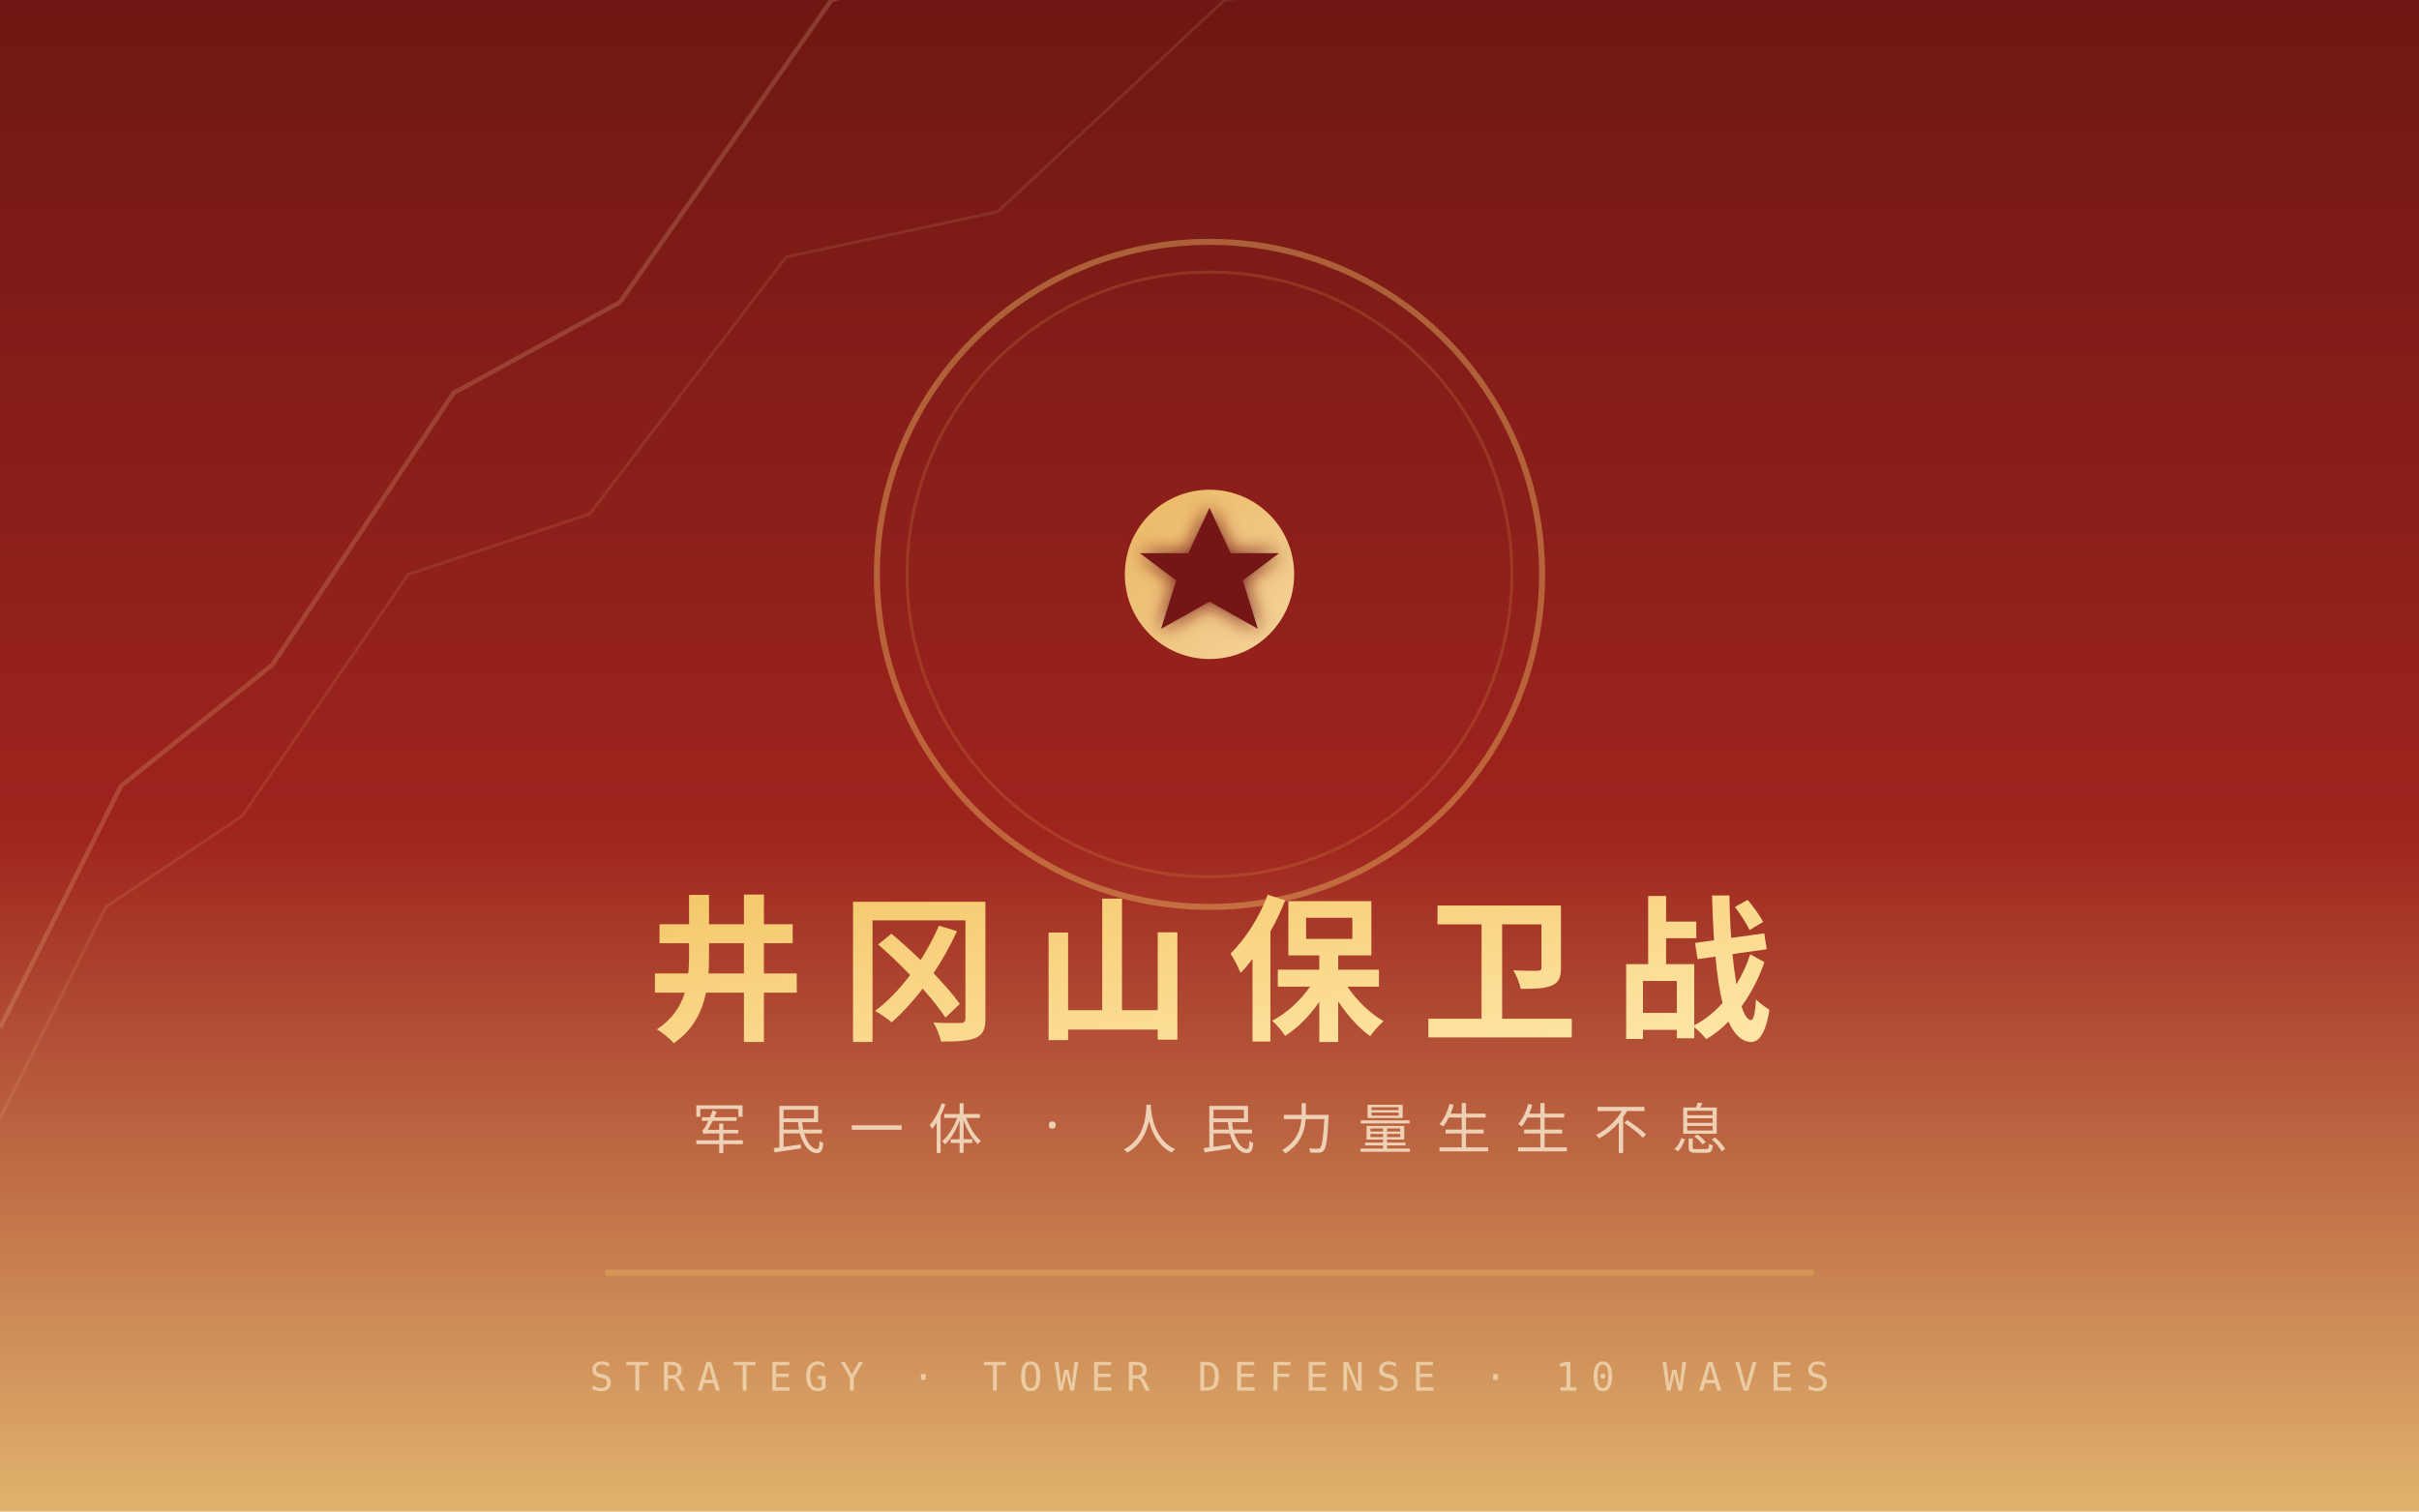
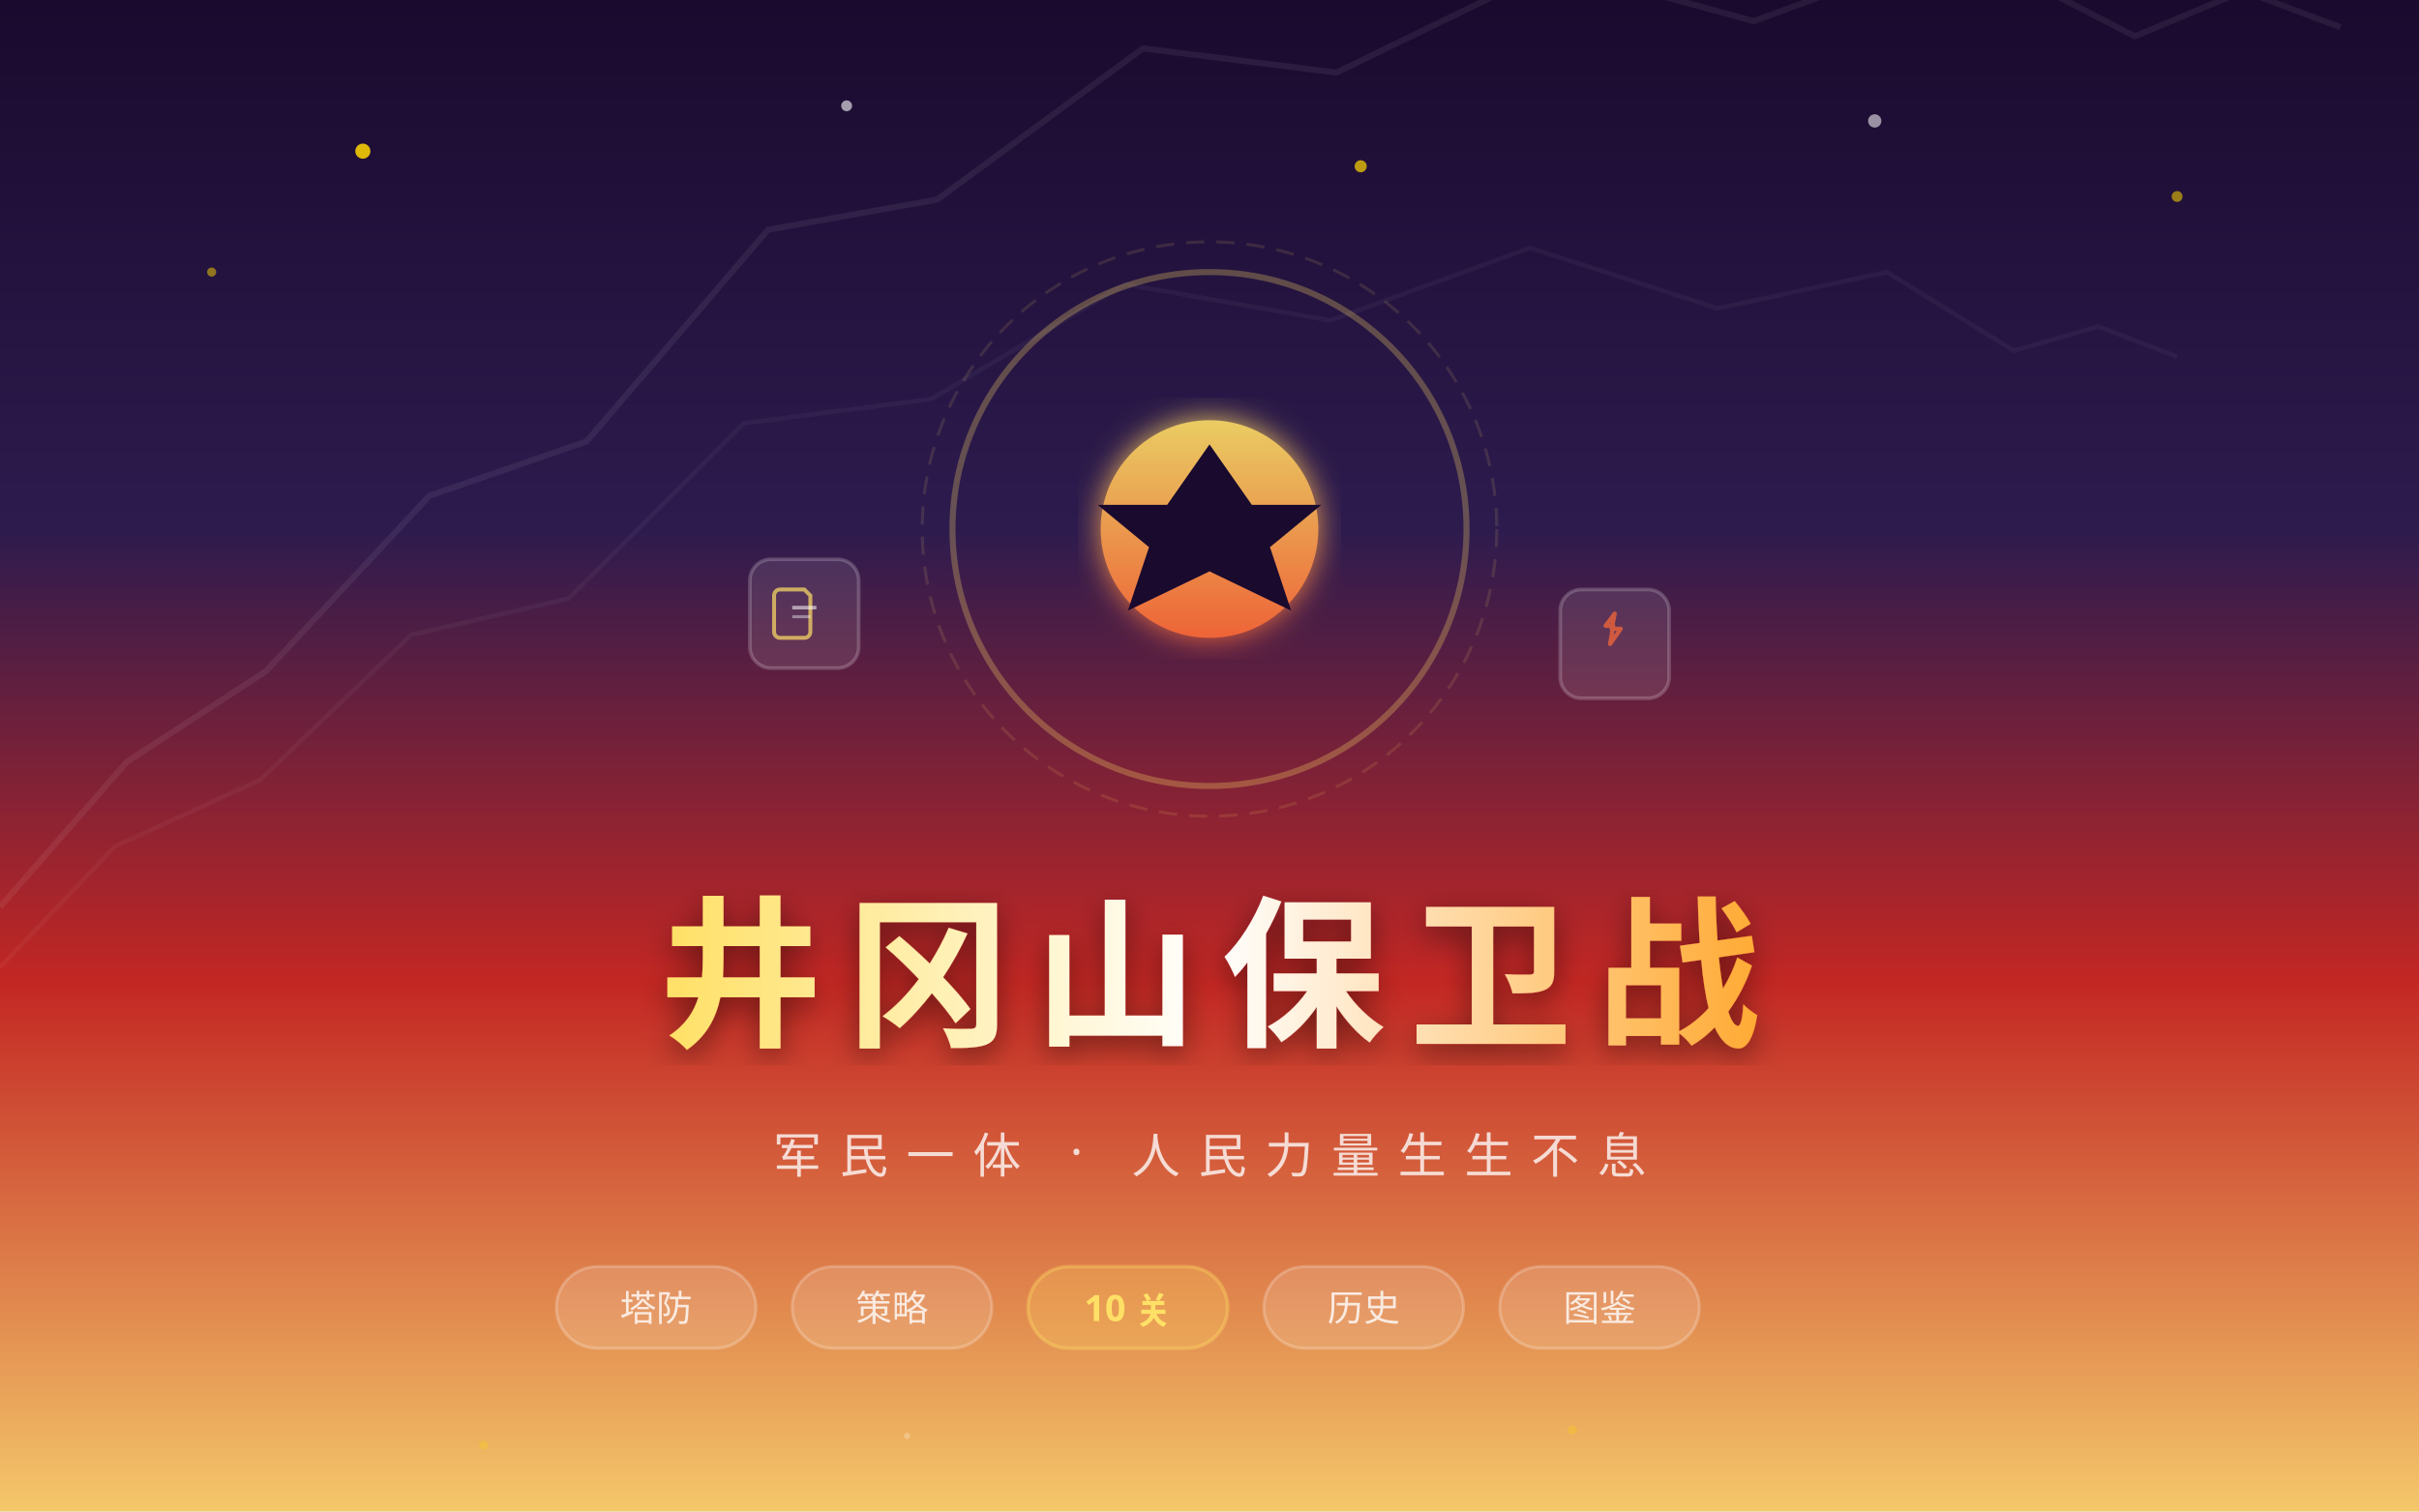
<svg xmlns="http://www.w3.org/2000/svg" viewBox="0 0 800 500">
  <defs>
-     <linearGradient id="bg" x1="0" y1="0" x2="0" y2="1">
-       <stop offset="0%" stop-color="#6f1714" />
-       <stop offset="55%" stop-color="#9e241d" />
-       <stop offset="100%" stop-color="#e0b36d" />
+     <linearGradient id="sky" x1="0" y1="0" x2="0" y2="1">
+       <stop offset="0%" stop-color="#1a0a2e" />
+       <stop offset="35%" stop-color="#2d1b4e" />
+       <stop offset="65%" stop-color="#c32723" />
+       <stop offset="100%" stop-color="#f4c76a" />
    </linearGradient>
-     <linearGradient id="gold" x1="0" y1="0" x2="1" y2="1">
-       <stop offset="0%" stop-color="#f4c76a" />
-       <stop offset="100%" stop-color="#ffe7a8" />
+     <linearGradient id="ember" x1="0" y1="1" x2="0" y2="0">
+       <stop offset="0%" stop-color="#ff6b35" />
+       <stop offset="100%" stop-color="#ffe066" />
    </linearGradient>
-     <filter id="glow">
-       <feGaussianBlur stdDeviation="3" result="blur" />
+     <linearGradient id="titleGrad" x1="0" y1="0" x2="1" y2="0">
+       <stop offset="0%" stop-color="#ffe066" />
+       <stop offset="50%" stop-color="#ffffff" />
+       <stop offset="100%" stop-color="#ffaa33" />
+     </linearGradient>
+     <filter id="shadow">
+       <feDropShadow dx="0" dy="3" stdDeviation="5" flood-color="#000" flood-opacity="0.45" />
+     </filter>
+     <filter id="starGlow">
+       <feGaussianBlur stdDeviation="5" result="b" />
      <feMerge>
-         <feMergeNode in="blur" />
+         <feMergeNode in="b" />
        <feMergeNode in="SourceGraphic" />
      </feMerge>
    </filter>
  </defs>
-   <rect width="800" height="500" fill="url(#bg)" />
-   <path d="M0 340l40-80 50-40 60-90 55-30 70-100 65-20 80-80 75-15 90-60 85 10 75-30 55 40" fill="none" stroke="rgba(255,231,168,0.18)" stroke-width="1.5" />
-   <path d="M0 370l35-70 45-30 55-80 60-20 65-85 70-15 75-70 80-10 85-45 80 15 70-20 45 35" fill="none" stroke="rgba(255,231,168,0.1)" stroke-width="1" />
-   <circle cx="400" cy="190" r="110" fill="none" stroke="rgba(244,199,106,0.4)" stroke-width="2" />
-   <circle cx="400" cy="190" r="100" fill="none" stroke="rgba(244,199,106,0.15)" stroke-width="1" />
-   <circle cx="400" cy="190" r="28" fill="url(#gold)" opacity="0.9" />
-   <polygon points="400,168 407,183 423,183 411,192 416,208 400,199 384,208 389,192 377,183 393,183" fill="#741713" filter="url(#glow)" />
-   <text x="400" y="340" text-anchor="middle" font-family="STKaiti,KaiTi,serif" font-size="52" font-weight="900" fill="url(#gold)" letter-spacing="12">井冈山保卫战</text>
-   <text x="400" y="380" text-anchor="middle" font-family="Microsoft YaHei,PingFang SC,sans-serif" font-size="18" fill="rgba(255,245,220,0.75)" letter-spacing="8">军民一体 · 人民力量生生不息</text>
-   <rect x="200" y="420" width="400" height="2" fill="rgba(244,199,106,0.3)" rx="1" />
-   <text x="400" y="460" text-anchor="middle" font-family="ui-monospace,monospace" font-size="13" fill="rgba(255,245,220,0.55)" letter-spacing="4">STRATEGY · TOWER DEFENSE · 10 WAVES</text>
+   <rect width="800" height="500" fill="url(#sky)" />
+   <circle cx="120" cy="50" r="2.5" fill="#ffd700" opacity="0.85">
+     <animate attributeName="cy" values="50;42;50" dur="3.5s" repeatCount="indefinite" />
+   </circle>
+   <circle cx="280" cy="35" r="1.8" fill="#fff" opacity="0.6">
+     <animate attributeName="cy" values="35;28;35" dur="2.8s" repeatCount="indefinite" />
+   </circle>
+   <circle cx="450" cy="55" r="2" fill="#ffd700" opacity="0.7">
+     <animate attributeName="cy" values="55;47;55" dur="3s" repeatCount="indefinite" />
+   </circle>
+   <circle cx="620" cy="40" r="2.2" fill="#fff" opacity="0.55">
+     <animate attributeName="cy" values="40;33;40" dur="3.2s" repeatCount="indefinite" />
+   </circle>
+   <circle cx="70" cy="90" r="1.5" fill="#ffd700" opacity="0.5">
+     <animate attributeName="cy" values="90;83;90" dur="2.5s" repeatCount="indefinite" />
+   </circle>
+   <circle cx="720" cy="65" r="1.8" fill="#ffd700" opacity="0.55">
+     <animate attributeName="cy" values="65;58;65" dur="2.6s" repeatCount="indefinite" />
+   </circle>
+   <path d="M0 300l42-48 46-30 54-58 52-18 60-70 56-10 68-50 64 8 72-35 66 18 68-25 58 30 36-15 32 12" fill="none" stroke="rgba(255,255,255,0.07)" stroke-width="2" />
+   <path d="M0 320l38-40 48-22 50-48 52-12 58-58 62-8 64-38 68 12 66-24 62 20 56-12 42 26 28-8 26 10" fill="none" stroke="rgba(255,255,255,0.04)" stroke-width="1.5" />
+   <circle cx="400" cy="175" r="85" fill="none" stroke="rgba(255,224,102,0.28)" stroke-width="2">
+     <animateTransform attributeName="transform" type="rotate" from="0 400 175" to="360 400 175" dur="30s" repeatCount="indefinite" />
+   </circle>
+   <circle cx="400" cy="175" r="95" fill="none" stroke="rgba(255,224,102,0.12)" stroke-width="1" stroke-dasharray="6 4">
+     <animateTransform attributeName="transform" type="rotate" from="360 400 175" to="0 400 175" dur="20s" repeatCount="indefinite" />
+   </circle>
+   <circle cx="400" cy="175" r="36" fill="url(#ember)" filter="url(#starGlow)" opacity="0.9">
+     <animate attributeName="opacity" values="0.75;1;0.75" dur="2.5s" repeatCount="indefinite" />
+   </circle>
+   <polygon points="400,147 414,167 437,167 420,181 427,202 400,189 373,202 380,181 363,167 386,167" fill="#1a0a2e" />
+   <g transform="translate(248,185)">
+     <animateTransform attributeName="transform" type="translate" values="248,185;248,177;248,185" dur="3s" repeatCount="indefinite" />
+     <rect x="0" y="0" width="36" height="36" rx="7" fill="rgba(255,255,255,0.1)" stroke="rgba(255,255,255,0.2)" stroke-width="1.2" />
+     <path d="M10 10h8l2 2v12a2 2 0 01-2 2H10a2 2 0 01-2-2V12a2 2 0 012-2z" fill="none" stroke="rgba(255,224,102,0.7)" stroke-width="1.3" />
+     <line x1="14" y1="16" x2="22" y2="16" stroke="rgba(255,255,255,0.55)" stroke-width="1.2" />
+     <line x1="14" y1="19" x2="20" y2="19" stroke="rgba(255,255,255,0.4)" stroke-width="1" />
+   </g>
+   <g transform="translate(516,195)">
+     <animateTransform attributeName="transform" type="translate" values="516,195;516,188;516,195" dur="2.8s" repeatCount="indefinite" />
+     <rect x="0" y="0" width="36" height="36" rx="7" fill="rgba(255,255,255,0.1)" stroke="rgba(255,255,255,0.2)" stroke-width="1.2" />
+     <path d="M18 8l-3 4h2.5l-1 6 3.5-5H17l1-5z" fill="none" stroke="rgba(255,107,53,0.7)" stroke-width="1.4" stroke-linejoin="round" />
+   </g>
+   <text x="400" y="342" text-anchor="middle" font-family="'PingFang SC','Microsoft YaHei',sans-serif" font-size="54" font-weight="900" fill="url(#titleGrad)" letter-spacing="8" filter="url(#shadow)">井冈山保卫战</text>
+   <text x="400" y="388" text-anchor="middle" font-family="'PingFang SC','Microsoft YaHei',sans-serif" font-size="16" fill="rgba(255,255,255,0.78)" letter-spacing="6">军民一体 · 人民力量生生不息</text>
+   <g transform="translate(400,434)" font-family="sans-serif" font-size="12" text-anchor="middle">
+     <rect x="-216" y="-15" width="66" height="27" rx="13.5" fill="rgba(255,255,255,0.13)" stroke="rgba(255,255,255,0.22)" stroke-width="1" />
+     <text x="-183" y="3" fill="rgba(255,255,255,0.8)">塔防</text>
+     <rect x="-138" y="-15" width="66" height="27" rx="13.5" fill="rgba(255,255,255,0.13)" stroke="rgba(255,255,255,0.22)" stroke-width="1" />
+     <text x="-105" y="3" fill="rgba(255,255,255,0.8)">策略</text>
+     <rect x="-60" y="-15" width="66" height="27" rx="13.5" fill="rgba(255,224,102,0.22)" stroke="rgba(255,224,102,0.35)" stroke-width="1.2" />
+     <text x="-27" y="3" fill="#ffe066" font-weight="700">10 关</text>
+     <rect x="18" y="-15" width="66" height="27" rx="13.5" fill="rgba(255,255,255,0.13)" stroke="rgba(255,255,255,0.22)" stroke-width="1" />
+     <text x="51" y="3" fill="rgba(255,255,255,0.8)">历史</text>
+     <rect x="96" y="-15" width="66" height="27" rx="13.5" fill="rgba(255,255,255,0.13)" stroke="rgba(255,255,255,0.22)" stroke-width="1" />
+     <text x="129" y="3" fill="rgba(255,255,255,0.8)">图鉴</text>
+   </g>
+   <g opacity="0.25">
+     <circle cx="160" cy="478" r="1.5" fill="#ffd700">
+       <animate attributeName="opacity" values="0.3;0.7;0.3" dur="2s" repeatCount="indefinite" />
+     </circle>
+     <circle cx="300" cy="475" r="1" fill="#fff">
+       <animate attributeName="opacity" values="0.7;0.2;0.7" dur="1.8s" repeatCount="indefinite" />
+     </circle>
+     <circle cx="520" cy="473" r="1.5" fill="#ffd700">
+       <animate attributeName="opacity" values="0.3;0.8;0.3" dur="2.2s" repeatCount="indefinite" />
+     </circle>
+   </g>
</svg>
